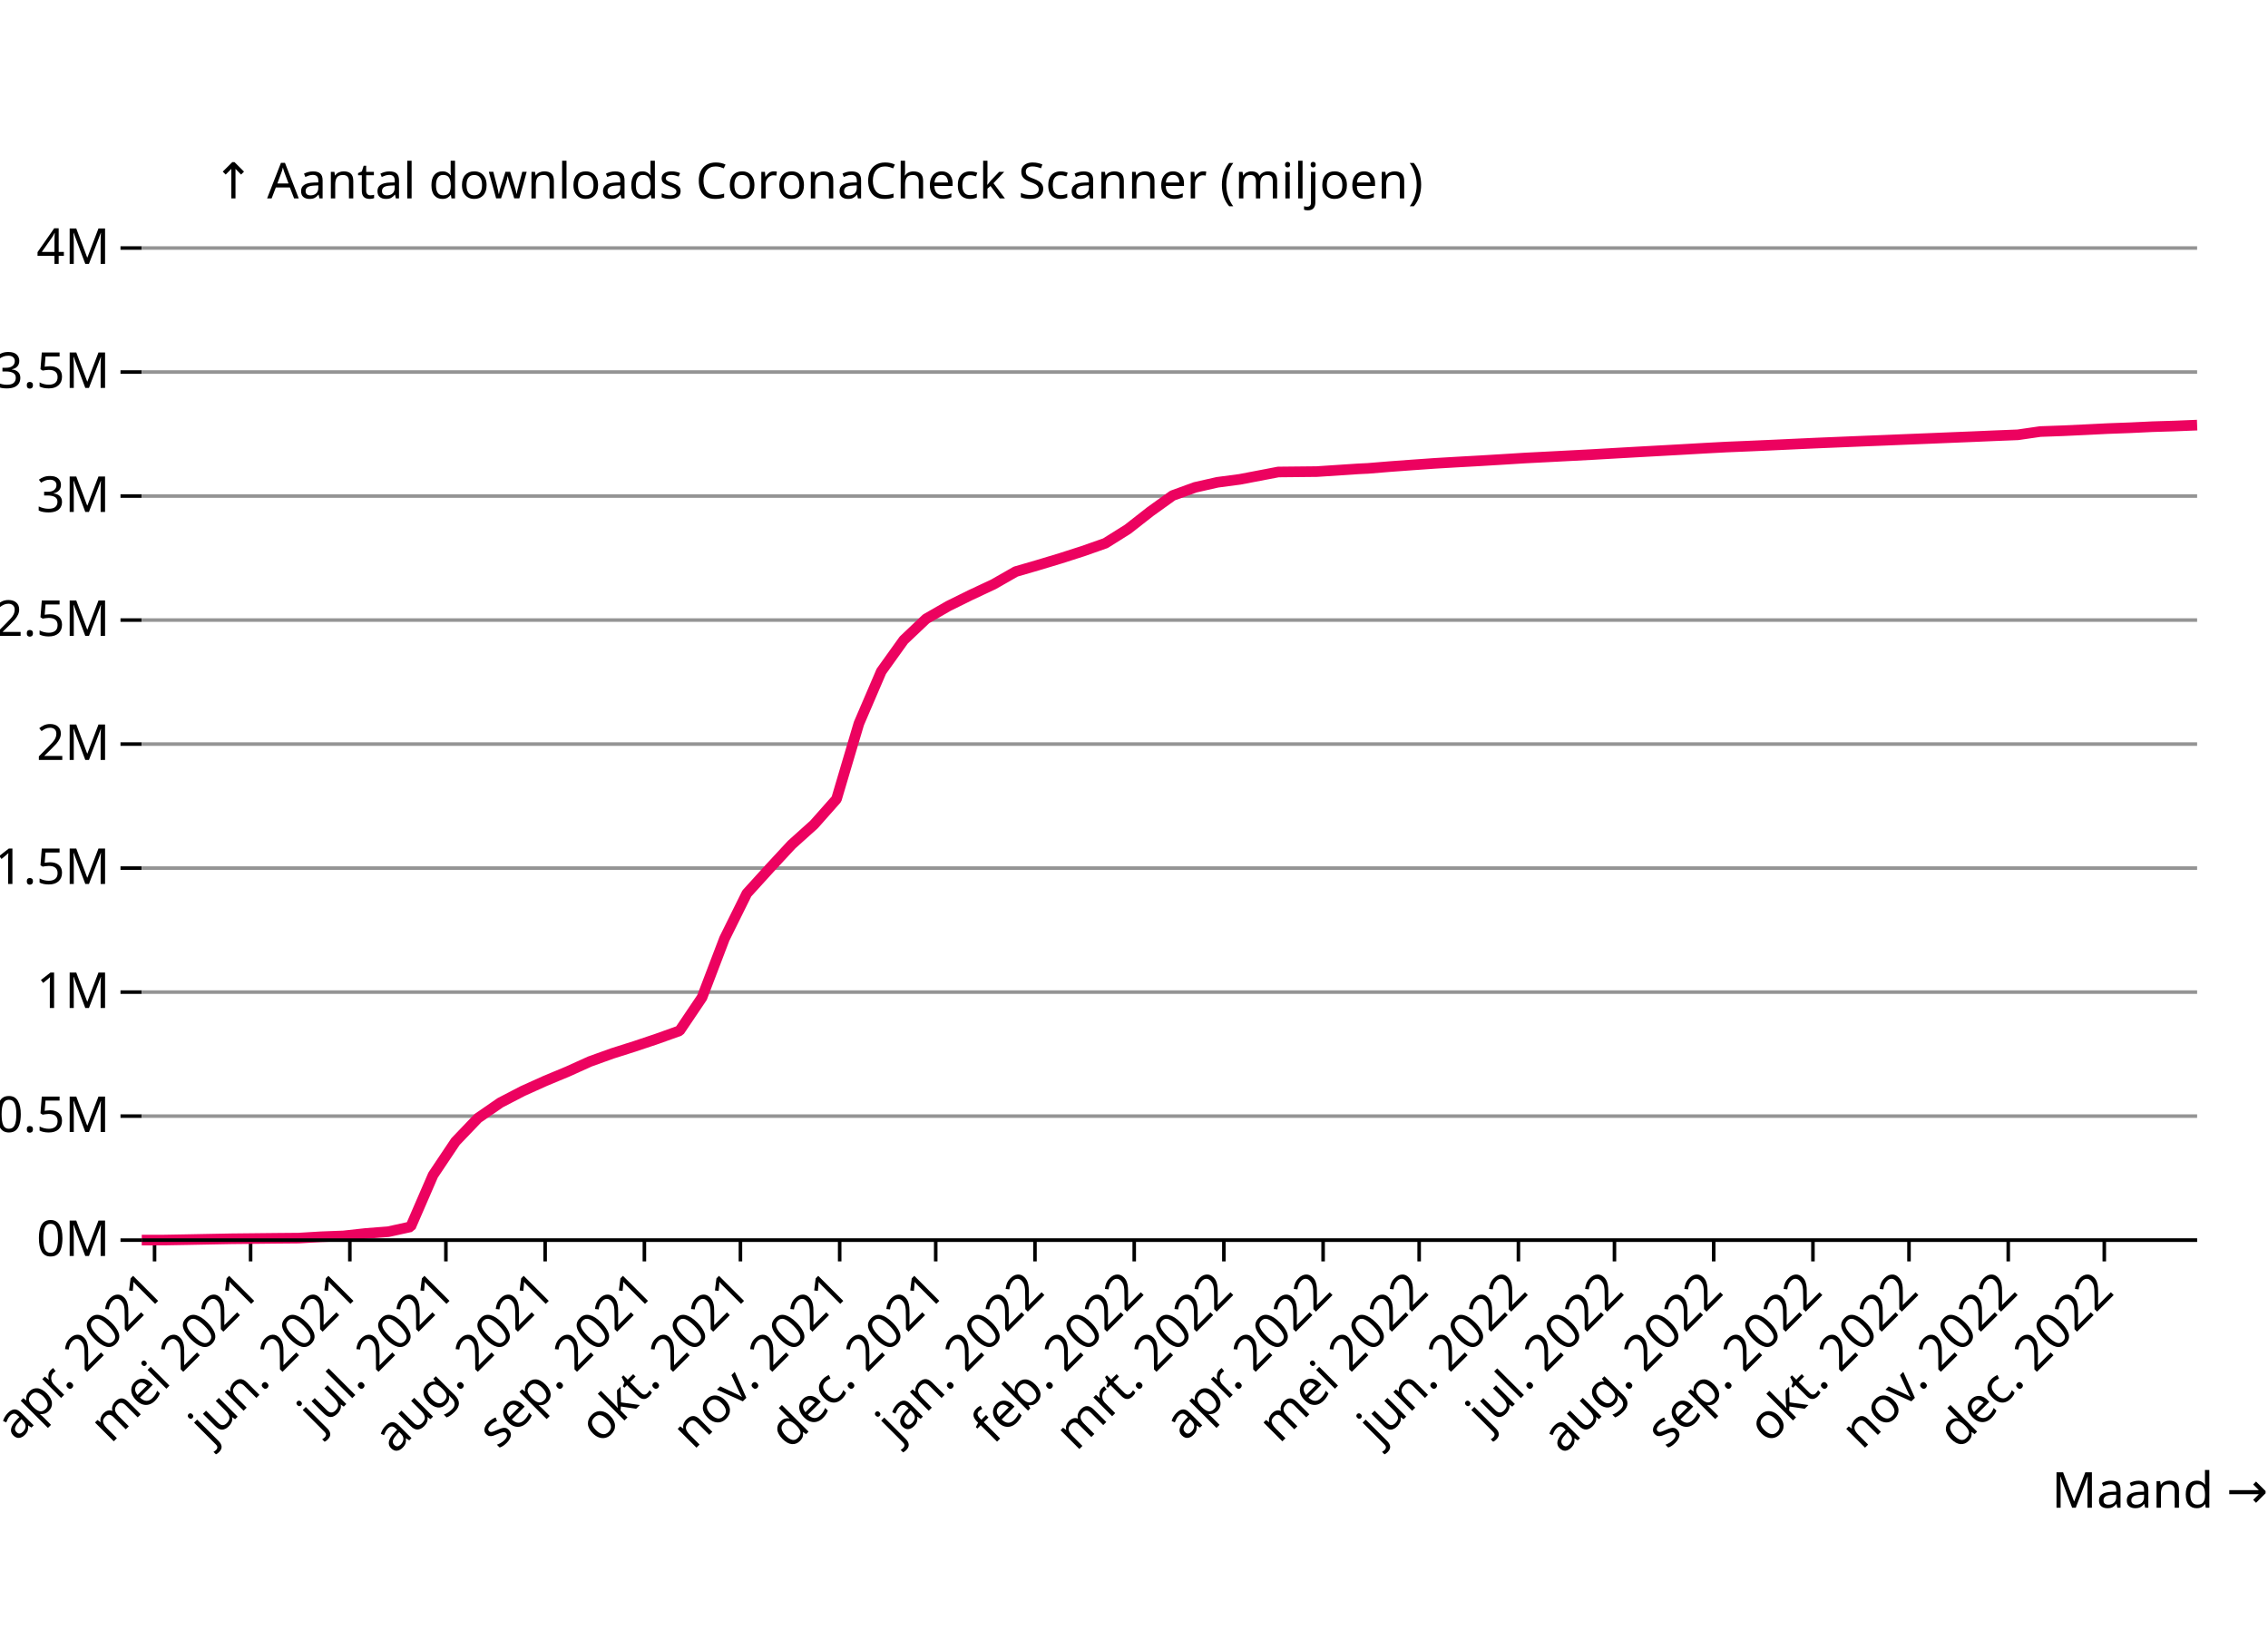
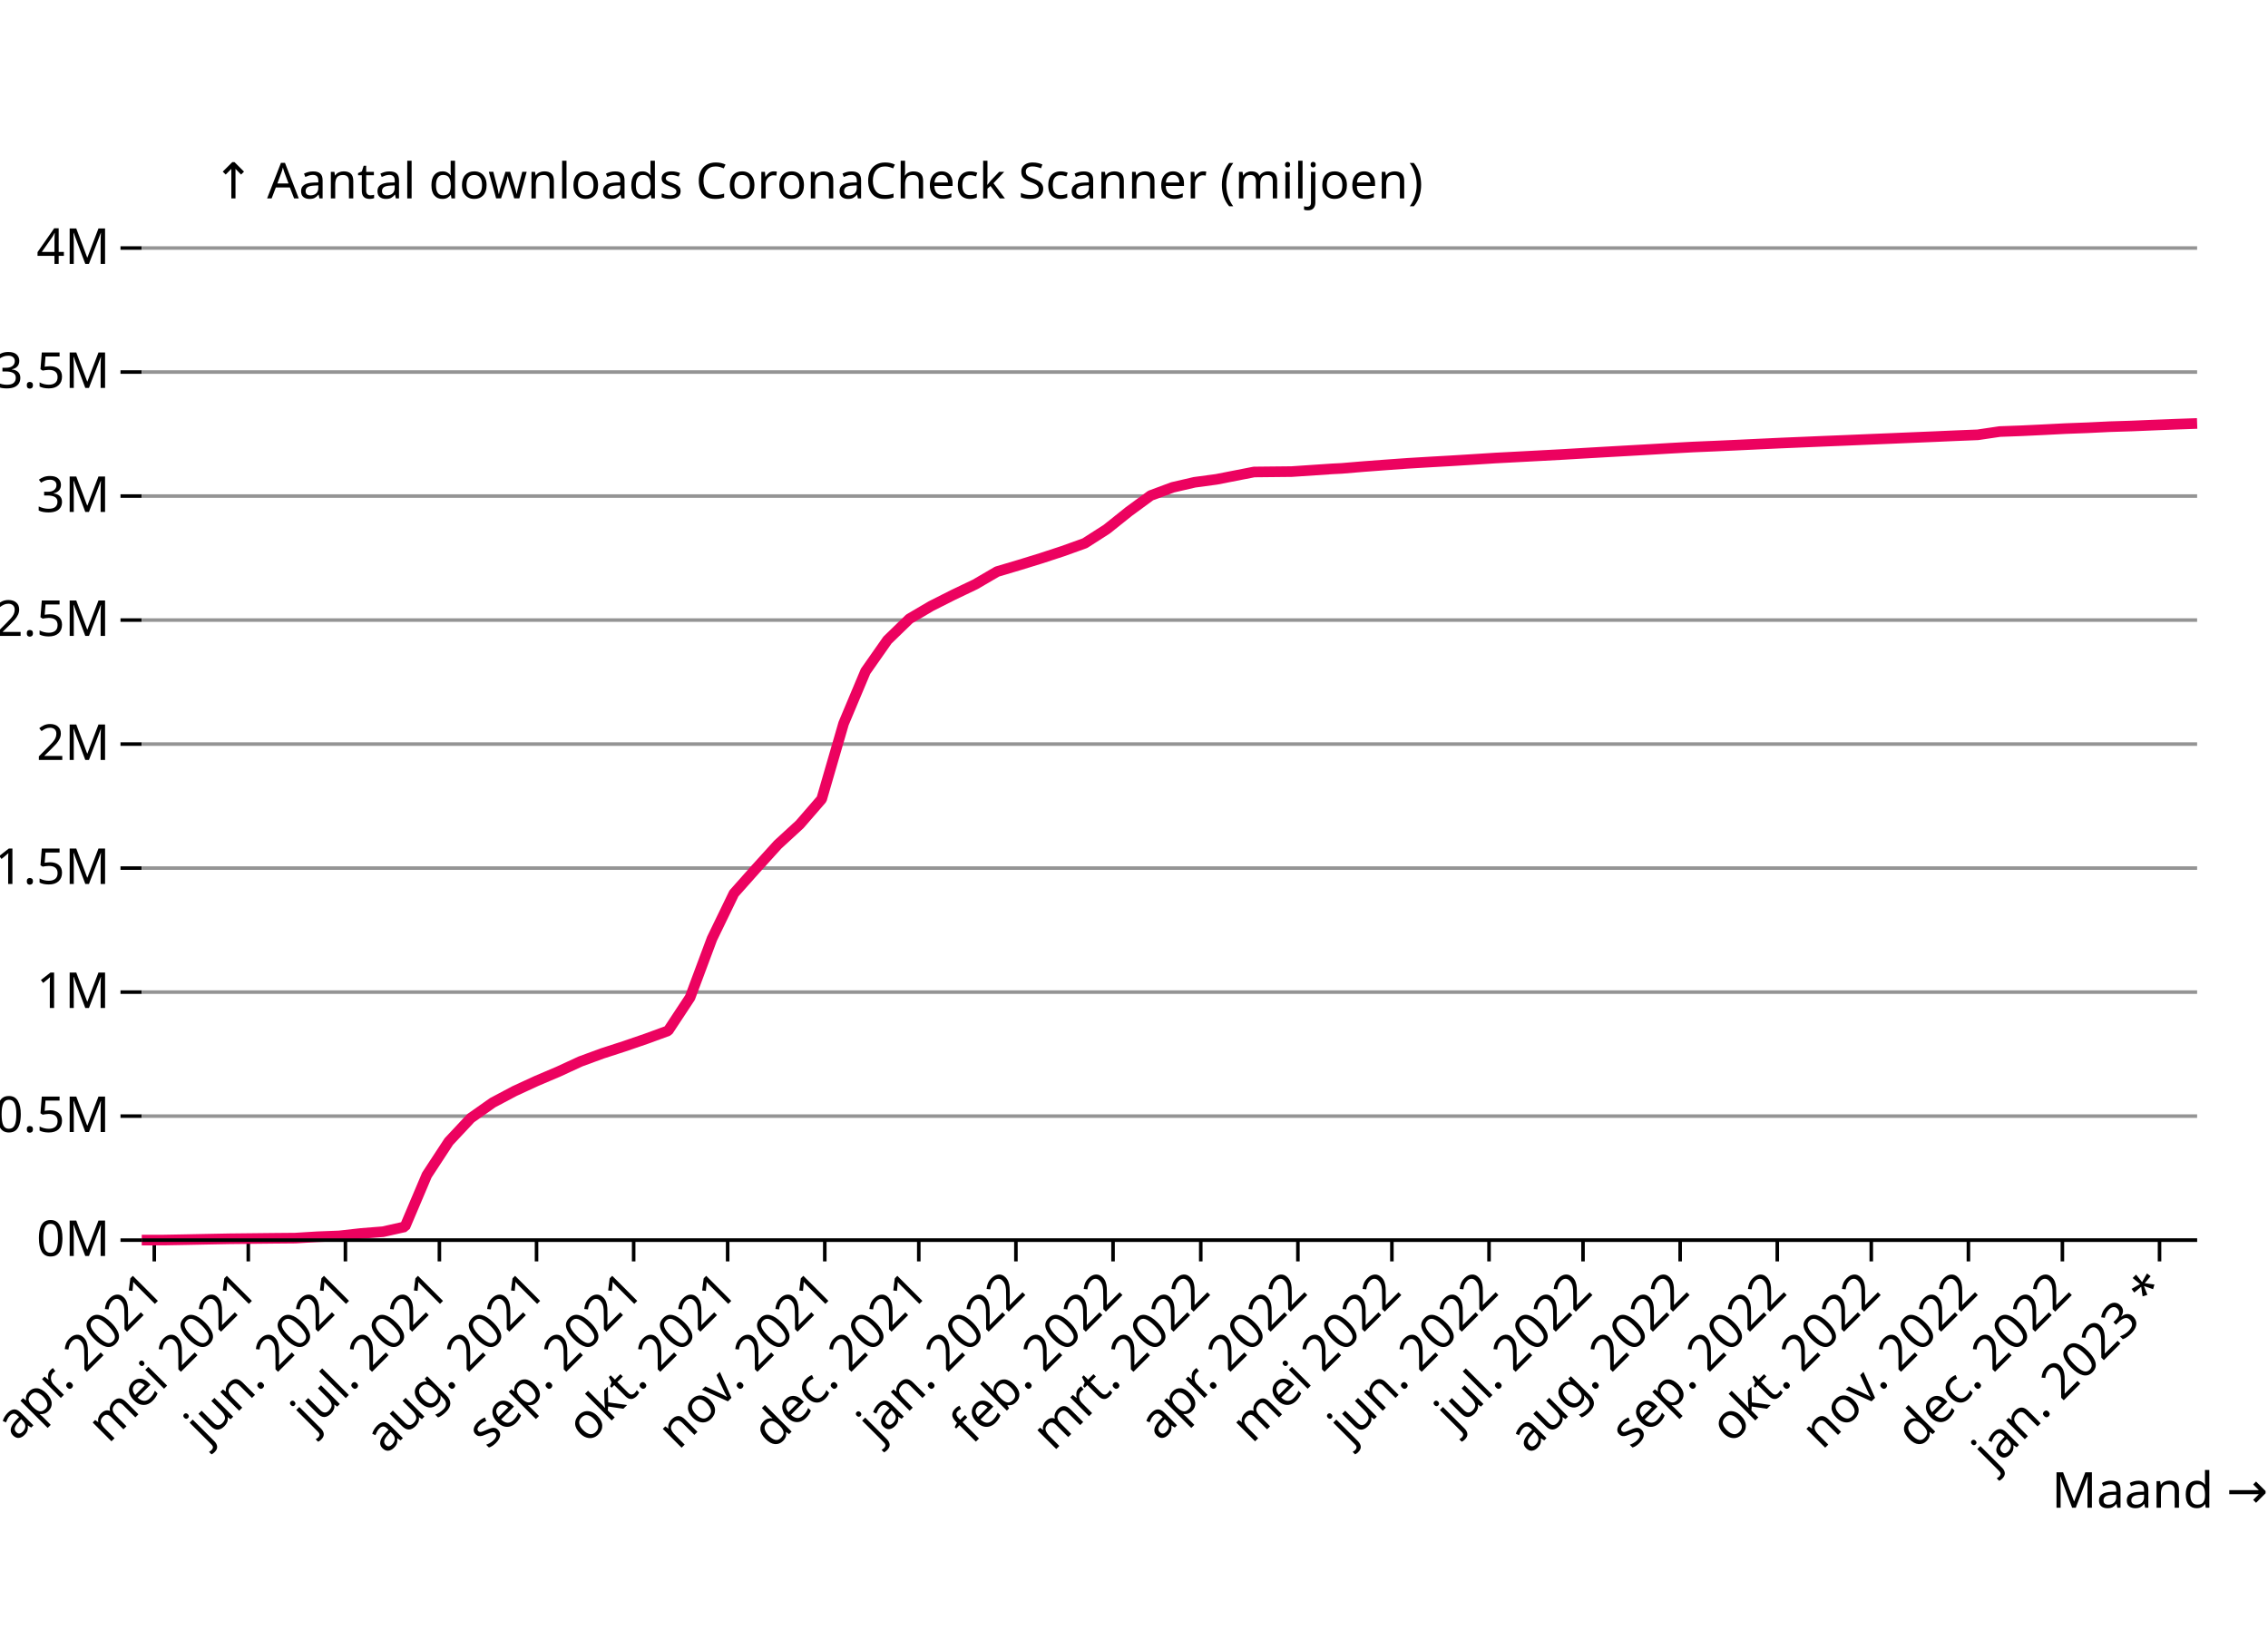
<svg xmlns="http://www.w3.org/2000/svg" class="plot" fill="currentColor" text-anchor="middle" width="640" height="460" viewBox="0 0 640 400" style="font-family: 'RO Sans', sans-serif; font-size: 14px;">
  <style>
        line[stroke-opacity] {
            stroke-opacity: 1;
            stroke: #949494;
        }
</style>
  <g transform="translate(40,0)" fill="none" text-anchor="end">
    <g class="tick" opacity="1" transform="translate(0,320)">
      <line stroke="currentColor" x2="-6" />
      <line stroke="currentColor" x2="580" stroke-opacity="0.1" />
      <text fill="currentColor" x="-9" dy="0.32em">0M</text>
    </g>
    <g class="tick" opacity="1" transform="translate(0,285)">
      <line stroke="currentColor" x2="-6" />
      <line stroke="currentColor" x2="580" stroke-opacity="0.1" />
      <text fill="currentColor" x="-9" dy="0.32em">0.5M</text>
    </g>
    <g class="tick" opacity="1" transform="translate(0,250)">
      <line stroke="currentColor" x2="-6" />
      <line stroke="currentColor" x2="580" stroke-opacity="0.1" />
      <text fill="currentColor" x="-9" dy="0.32em">1M</text>
    </g>
    <g class="tick" opacity="1" transform="translate(0,215)">
      <line stroke="currentColor" x2="-6" />
      <line stroke="currentColor" x2="580" stroke-opacity="0.1" />
      <text fill="currentColor" x="-9" dy="0.32em">1.5M</text>
    </g>
    <g class="tick" opacity="1" transform="translate(0,180)">
      <line stroke="currentColor" x2="-6" />
      <line stroke="currentColor" x2="580" stroke-opacity="0.1" />
      <text fill="currentColor" x="-9" dy="0.32em">2M</text>
    </g>
    <g class="tick" opacity="1" transform="translate(0,145)">
      <line stroke="currentColor" x2="-6" />
      <line stroke="currentColor" x2="580" stroke-opacity="0.1" />
      <text fill="currentColor" x="-9" dy="0.32em">2.5M</text>
    </g>
    <g class="tick" opacity="1" transform="translate(0,110)">
      <line stroke="currentColor" x2="-6" />
      <line stroke="currentColor" x2="580" stroke-opacity="0.1" />
      <text fill="currentColor" x="-9" dy="0.32em">3M</text>
    </g>
    <g class="tick" opacity="1" transform="translate(0,75)">
      <line stroke="currentColor" x2="-6" />
      <line stroke="currentColor" x2="580" stroke-opacity="0.1" />
      <text fill="currentColor" x="-9" dy="0.32em">3.5M</text>
    </g>
    <g class="tick" opacity="1" transform="translate(0,40)">
      <line stroke="currentColor" x2="-6" />
      <line stroke="currentColor" x2="580" stroke-opacity="0.1" />
      <text fill="currentColor" x="-9" dy="0.32em">4M</text>
    </g>
    <text fill="currentColor" transform="translate(20,40)" dy="-1em" text-anchor="start">↑ Aantal downloads CoronaCheck Scanner (miljoen)</text>
  </g>
  <g transform="translate(0,320)" fill="none" text-anchor="middle">
-     <g class="tick" opacity="1" transform="translate(43.61371,0)">
+     <g class="tick" opacity="1" transform="translate(43.53659,0)">
      <line stroke="currentColor" y2="6" />
      <text fill="currentColor" dy="0.32em" transform="translate(0, 11.82843) rotate(-45)" text-anchor="end">apr. 2021</text>
    </g>
-     <g class="tick" opacity="1" transform="translate(70.71651,0)">
+     <g class="tick" opacity="1" transform="translate(70.06098,0)">
      <line stroke="currentColor" y2="6" />
      <text fill="currentColor" dy="0.32em" transform="translate(0, 11.82843) rotate(-45)" text-anchor="end">mei 2021</text>
    </g>
-     <g class="tick" opacity="1" transform="translate(98.72274,0)">
+     <g class="tick" opacity="1" transform="translate(97.46951,0)">
      <line stroke="currentColor" y2="6" />
      <text fill="currentColor" dy="0.32em" transform="translate(0, 11.82843) rotate(-45)" text-anchor="end">jun. 2021</text>
    </g>
-     <g class="tick" opacity="1" transform="translate(125.8255,0)">
+     <g class="tick" opacity="1" transform="translate(123.9939,0)">
      <line stroke="currentColor" y2="6" />
      <text fill="currentColor" dy="0.32em" transform="translate(0, 11.82843) rotate(-45)" text-anchor="end">jul. 2021</text>
    </g>
-     <g class="tick" opacity="1" transform="translate(153.8318,0)">
+     <g class="tick" opacity="1" transform="translate(151.4024,0)">
      <line stroke="currentColor" y2="6" />
      <text fill="currentColor" dy="0.32em" transform="translate(0, 11.82843) rotate(-45)" text-anchor="end">aug. 2021</text>
    </g>
-     <g class="tick" opacity="1" transform="translate(181.838,0)">
+     <g class="tick" opacity="1" transform="translate(178.811,0)">
      <line stroke="currentColor" y2="6" />
      <text fill="currentColor" dy="0.32em" transform="translate(0, 11.82843) rotate(-45)" text-anchor="end">sep. 2021</text>
    </g>
-     <g class="tick" opacity="1" transform="translate(208.9408,0)">
+     <g class="tick" opacity="1" transform="translate(205.3354,0)">
      <line stroke="currentColor" y2="6" />
      <text fill="currentColor" dy="0.32em" transform="translate(0, 11.82843) rotate(-45)" text-anchor="end">okt. 2021</text>
    </g>
-     <g class="tick" opacity="1" transform="translate(236.947,0)">
+     <g class="tick" opacity="1" transform="translate(232.7439,0)">
      <line stroke="currentColor" y2="6" />
      <text fill="currentColor" dy="0.32em" transform="translate(0, 11.82843) rotate(-45)" text-anchor="end">nov. 2021</text>
    </g>
-     <g class="tick" opacity="1" transform="translate(264.0498,0)">
+     <g class="tick" opacity="1" transform="translate(259.2683,0)">
      <line stroke="currentColor" y2="6" />
      <text fill="currentColor" dy="0.32em" transform="translate(0, 11.82843) rotate(-45)" text-anchor="end">dec. 2021</text>
    </g>
-     <g class="tick" opacity="1" transform="translate(292.0561,0)">
+     <g class="tick" opacity="1" transform="translate(286.6768,0)">
      <line stroke="currentColor" y2="6" />
      <text fill="currentColor" dy="0.32em" transform="translate(0, 11.82843) rotate(-45)" text-anchor="end">jan. 2022</text>
    </g>
-     <g class="tick" opacity="1" transform="translate(320.0623,0)">
+     <g class="tick" opacity="1" transform="translate(314.0854,0)">
      <line stroke="currentColor" y2="6" />
      <text fill="currentColor" dy="0.32em" transform="translate(0, 11.82843) rotate(-45)" text-anchor="end">feb. 2022</text>
    </g>
-     <g class="tick" opacity="1" transform="translate(345.3583,0)">
+     <g class="tick" opacity="1" transform="translate(338.8415,0)">
      <line stroke="currentColor" y2="6" />
      <text fill="currentColor" dy="0.32em" transform="translate(0, 11.82843) rotate(-45)" text-anchor="end">mrt. 2022</text>
    </g>
-     <g class="tick" opacity="1" transform="translate(373.3645,0)">
+     <g class="tick" opacity="1" transform="translate(366.25,0)">
      <line stroke="currentColor" y2="6" />
      <text fill="currentColor" dy="0.32em" transform="translate(0, 11.82843) rotate(-45)" text-anchor="end">apr. 2022</text>
    </g>
-     <g class="tick" opacity="1" transform="translate(400.4673,0)">
+     <g class="tick" opacity="1" transform="translate(392.7744,0)">
      <line stroke="currentColor" y2="6" />
      <text fill="currentColor" dy="0.32em" transform="translate(0, 11.82843) rotate(-45)" text-anchor="end">mei 2022</text>
    </g>
-     <g class="tick" opacity="1" transform="translate(428.4735,0)">
+     <g class="tick" opacity="1" transform="translate(420.1829,0)">
      <line stroke="currentColor" y2="6" />
      <text fill="currentColor" dy="0.32em" transform="translate(0, 11.82843) rotate(-45)" text-anchor="end">jun. 2022</text>
    </g>
-     <g class="tick" opacity="1" transform="translate(455.5763,0)">
+     <g class="tick" opacity="1" transform="translate(446.7073,0)">
      <line stroke="currentColor" y2="6" />
      <text fill="currentColor" dy="0.32em" transform="translate(0, 11.82843) rotate(-45)" text-anchor="end">jul. 2022</text>
    </g>
-     <g class="tick" opacity="1" transform="translate(483.5826,0)">
+     <g class="tick" opacity="1" transform="translate(474.1159,0)">
      <line stroke="currentColor" y2="6" />
      <text fill="currentColor" dy="0.32em" transform="translate(0, 11.82843) rotate(-45)" text-anchor="end">aug. 2022</text>
    </g>
-     <g class="tick" opacity="1" transform="translate(511.5888,0)">
+     <g class="tick" opacity="1" transform="translate(501.5244,0)">
      <line stroke="currentColor" y2="6" />
      <text fill="currentColor" dy="0.32em" transform="translate(0, 11.82843) rotate(-45)" text-anchor="end">sep. 2022</text>
    </g>
-     <g class="tick" opacity="1" transform="translate(538.6916,0)">
+     <g class="tick" opacity="1" transform="translate(528.0488,0)">
      <line stroke="currentColor" y2="6" />
      <text fill="currentColor" dy="0.32em" transform="translate(0, 11.82843) rotate(-45)" text-anchor="end">okt. 2022</text>
    </g>
-     <g class="tick" opacity="1" transform="translate(566.6978,0)">
+     <g class="tick" opacity="1" transform="translate(555.4573,0)">
      <line stroke="currentColor" y2="6" />
      <text fill="currentColor" dy="0.32em" transform="translate(0, 11.82843) rotate(-45)" text-anchor="end">nov. 2022</text>
    </g>
-     <g class="tick" opacity="1" transform="translate(593.8006,0)">
+     <g class="tick" opacity="1" transform="translate(581.9817,0)">
      <line stroke="currentColor" y2="6" />
      <text fill="currentColor" dy="0.32em" transform="translate(0, 11.82843) rotate(-45)" text-anchor="end">dec. 2022</text>
+     </g>
+     <g class="tick" opacity="1" transform="translate(609.3902,0)">
+       <line stroke="currentColor" y2="6" />
+       <text fill="currentColor" dy="0.32em" transform="translate(0, 11.82843) rotate(-45)" text-anchor="end">jan. 2023 *</text>
    </g>
    <text fill="currentColor" transform="translate(640,80)" dy="-0.32em" text-anchor="end">Maand →</text>
  </g>
  <g fill="none" stroke="#ec025f" stroke-width="3" stroke-miterlimit="1">
-     <path d="M40,319.983L46.324,319.977L52.648,319.865L58.972,319.739L65.296,319.618L71.62,319.552L77.944,319.484L84.268,319.43L90.592,319.05L96.916,318.809L103.24,318.117L109.564,317.623L115.888,316.233L122.212,301.636L128.536,292.184L134.86,285.571L141.184,281.205L147.508,277.922L153.832,275.071L160.156,272.438L166.48,269.579L172.804,267.305L179.128,265.298L185.452,263.173L191.776,260.909L198.1,251.522L204.424,234.934L210.748,222.156L217.072,215.192L223.396,208.365L229.72,202.681L236.044,195.536L242.368,174.21L248.692,159.478L255.016,150.648L261.34,144.649L267.664,141.014L273.988,137.89L280.312,134.931L286.636,131.32L292.96,129.481L299.283,127.573L305.607,125.541L311.931,123.313L318.255,119.345L324.579,114.395L324.579,114.395L330.903,109.856L337.227,107.551L343.551,106.118L349.875,105.283L360.717,103.207L371.558,103.097L383.302,102.323L386.012,102.192L392.336,101.673L398.66,101.209L404.984,100.767L411.308,100.396L417.632,100.045L423.956,99.664L430.28,99.269L436.604,98.946L442.928,98.618L449.252,98.289L455.576,97.925L461.9,97.566L468.224,97.217L474.548,96.868L480.872,96.504L487.196,96.166L493.52,95.905L499.844,95.627L506.168,95.334L512.492,95.044L518.816,94.784L525.14,94.523L531.464,94.273L537.788,94.01L544.112,93.755L550.436,93.494L556.76,93.237L563.084,92.965L569.408,92.716L575.732,91.798L582.056,91.571L588.38,91.276L594.704,90.959L601.028,90.727L607.352,90.427L613.676,90.234L620,89.977" />
+     <path d="M40,319.983L46.189,319.977L52.378,319.865L58.567,319.739L64.756,319.618L70.945,319.552L77.134,319.484L83.323,319.43L89.512,319.05L95.701,318.809L101.89,318.117L108.079,317.623L114.268,316.233L120.457,301.636L126.646,292.184L132.835,285.571L139.024,281.205L145.213,277.922L151.402,275.071L157.591,272.438L163.78,269.579L169.97,267.305L176.159,265.298L182.348,263.173L188.537,260.909L194.726,251.522L200.915,234.934L207.104,222.156L213.293,215.192L219.482,208.365L225.671,202.681L231.86,195.536L238.049,174.21L244.238,159.478L250.427,150.648L256.616,144.649L262.805,141.014L268.994,137.89L275.183,134.931L281.372,131.32L287.561,129.481L293.75,127.573L299.939,125.541L306.128,123.313L312.317,119.345L318.506,114.395L318.506,114.395L324.695,109.856L330.884,107.551L337.073,106.118L343.262,105.283L353.872,103.207L364.482,103.097L375.976,102.323L378.628,102.192L384.817,101.673L391.006,101.209L397.195,100.767L403.384,100.396L409.573,100.045L415.762,99.664L421.951,99.269L428.14,98.946L434.329,98.618L440.518,98.289L446.707,97.925L452.896,97.566L459.085,97.217L465.274,96.868L471.463,96.504L477.652,96.166L483.841,95.905L490.03,95.627L496.22,95.334L502.409,95.044L508.598,94.784L514.787,94.523L520.976,94.273L527.165,94.01L533.354,93.755L539.543,93.494L545.732,93.237L551.921,92.965L558.11,92.716L564.299,91.798L570.488,91.571L576.677,91.276L582.866,90.959L589.055,90.727L595.244,90.427L601.433,90.234L607.622,89.977L613.811,89.731L620,89.511" />
  </g>
  <g stroke="currentColor">
    <line x1="40" x2="620" y1="320" y2="320" />
  </g>
</svg>
